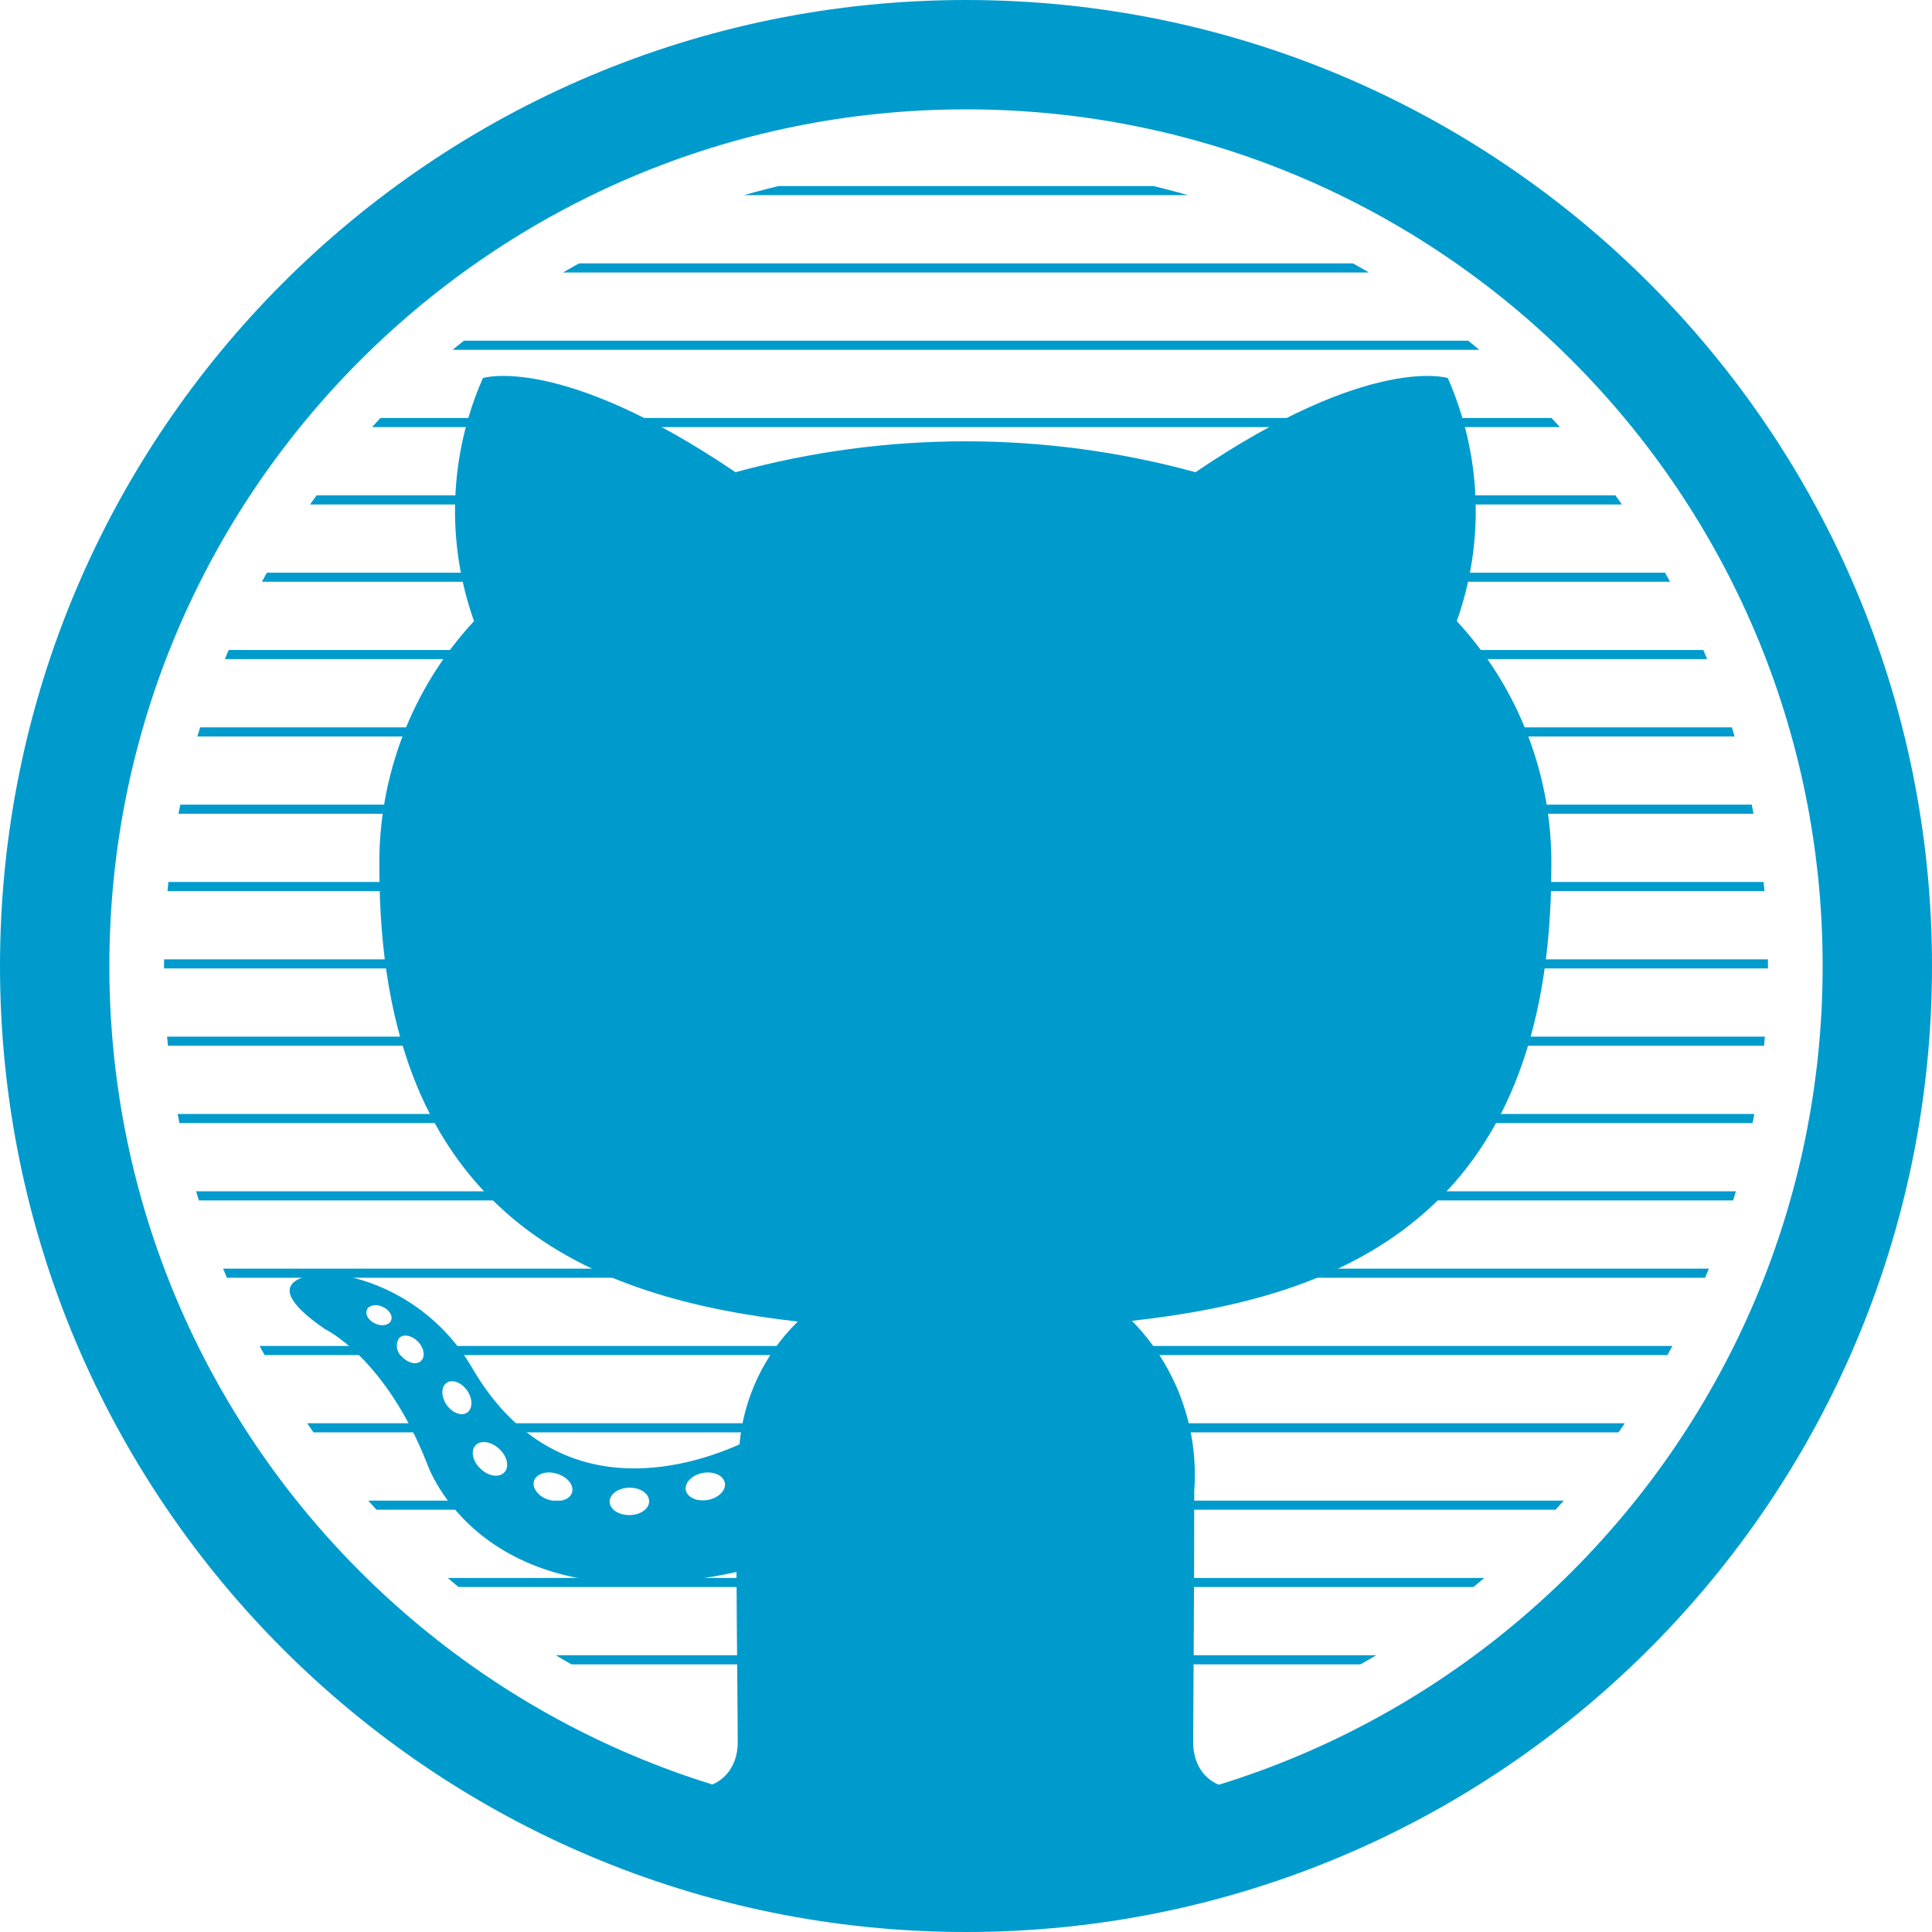
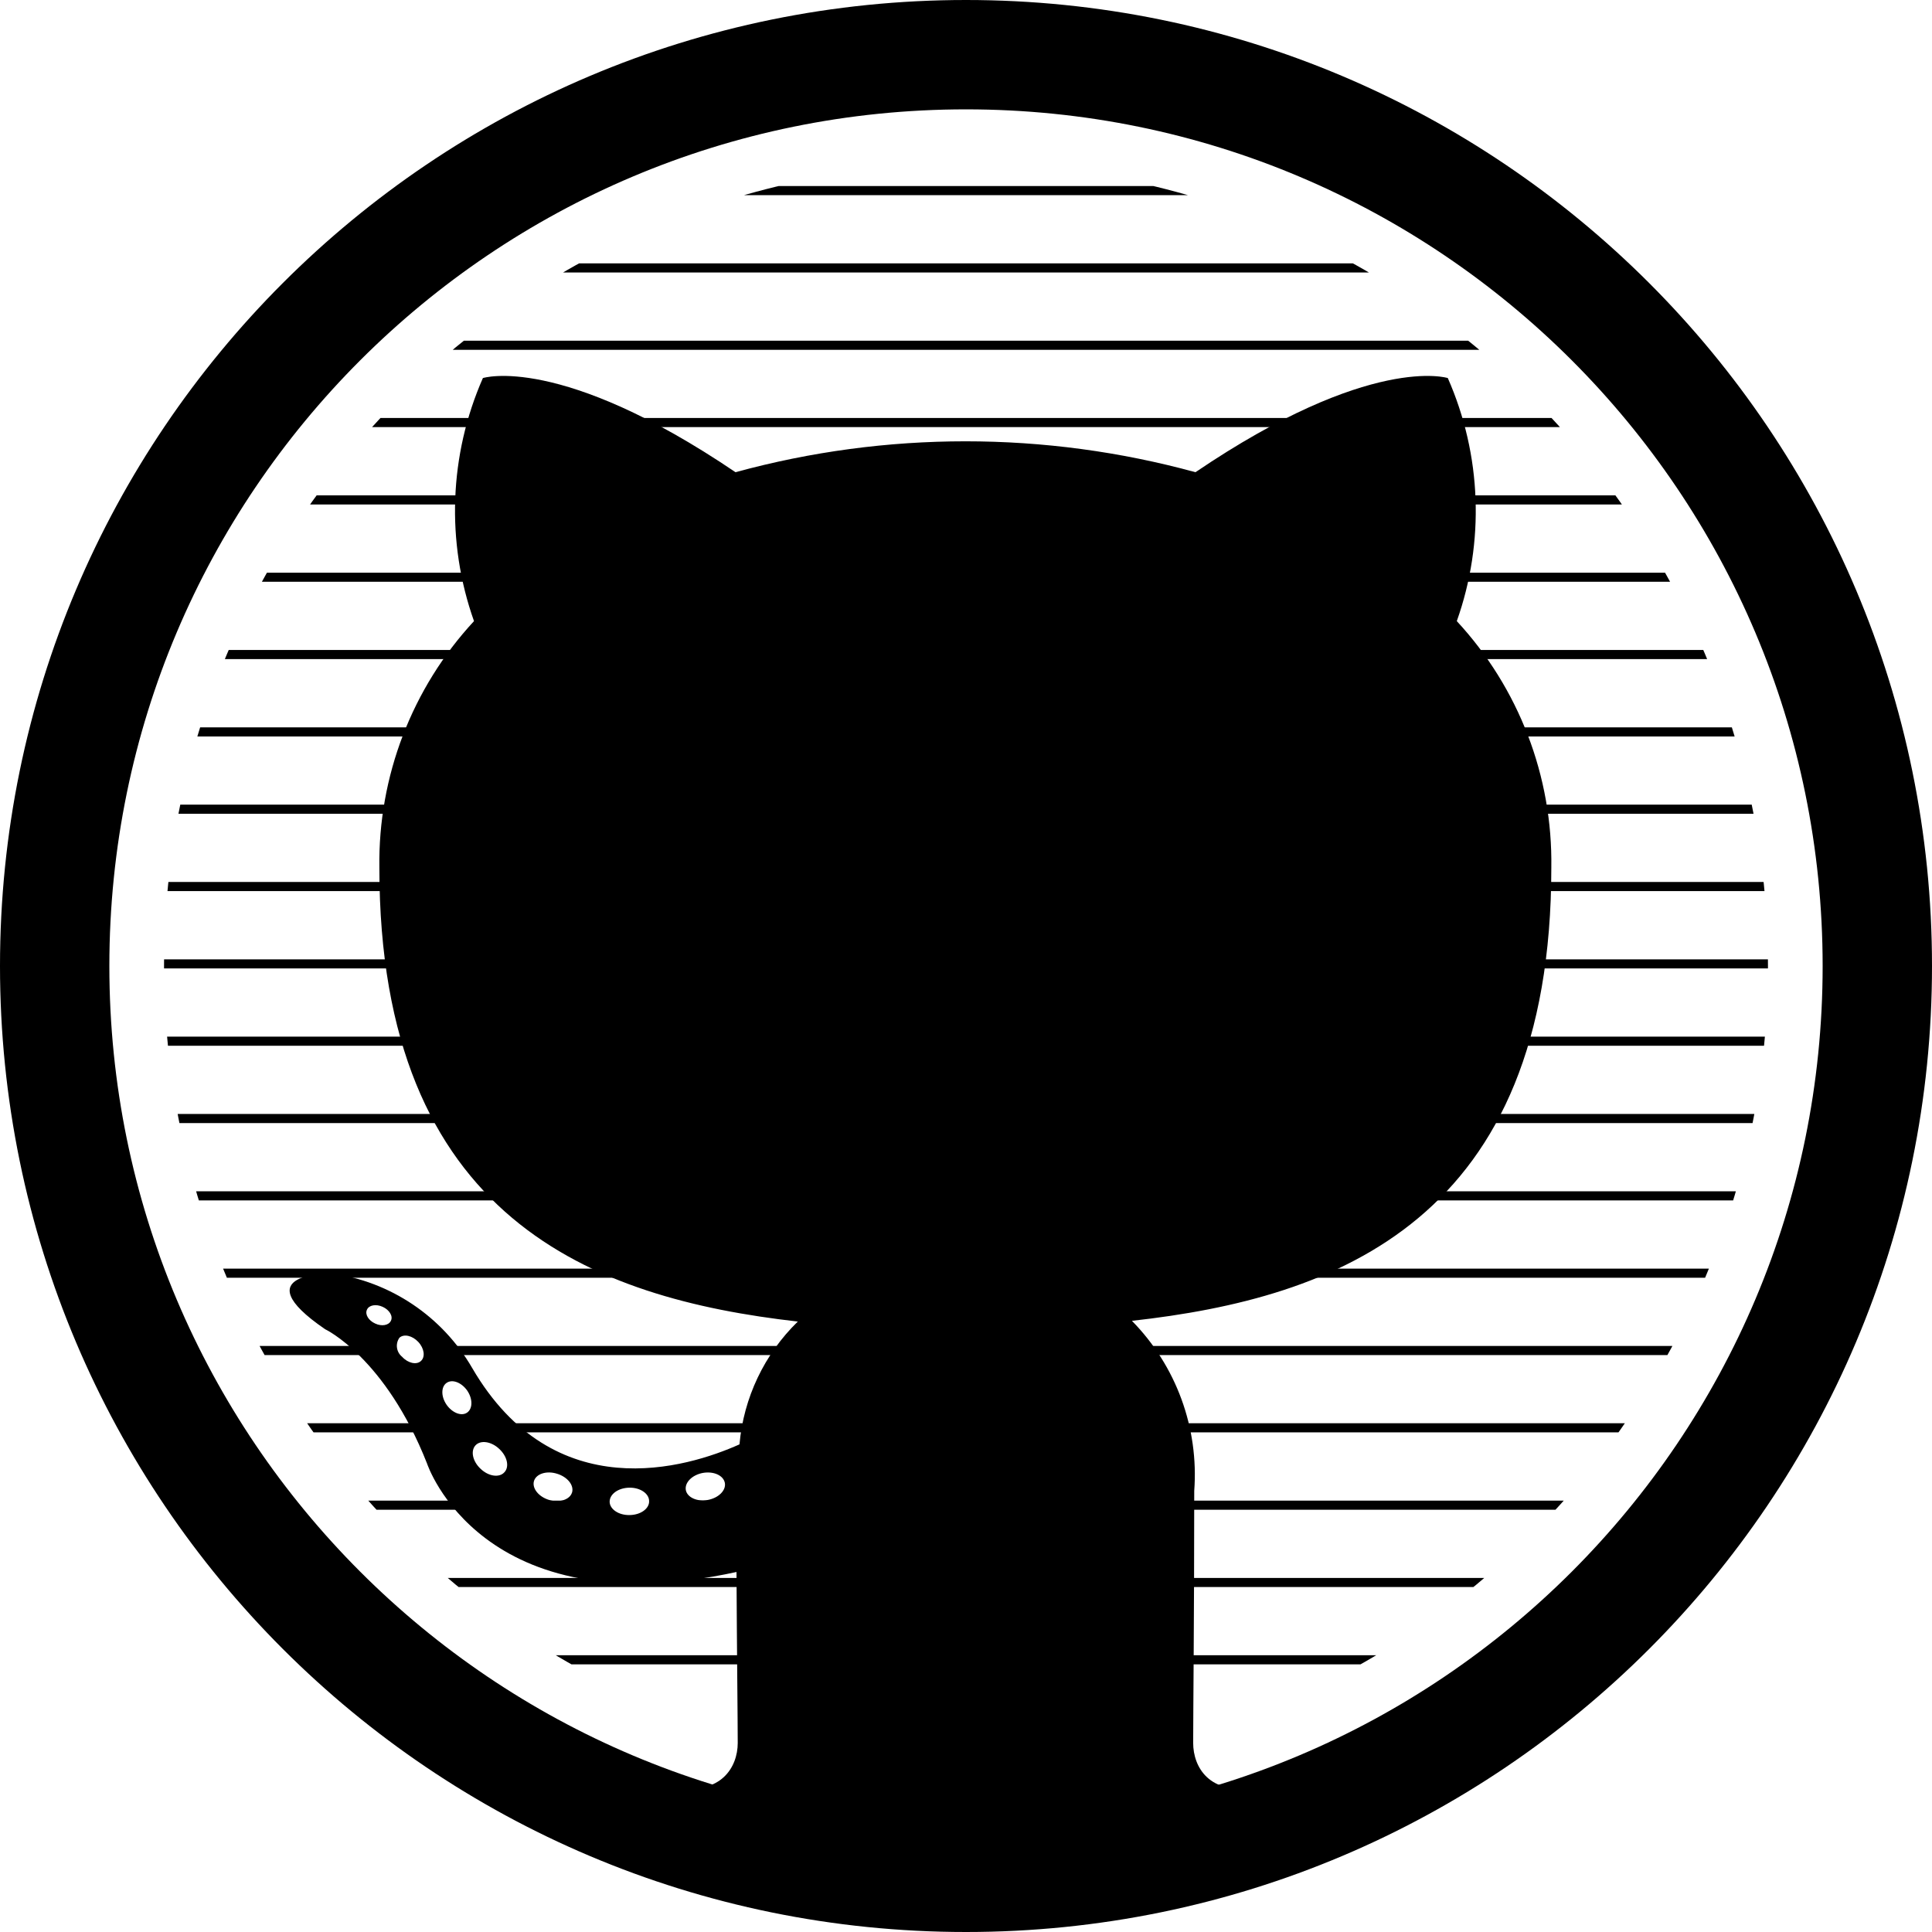
<svg xmlns="http://www.w3.org/2000/svg" viewBox="0 0 53 53">
  <defs>
    <clipPath id="a">
      <circle cx="26.5" cy="26.5" r="22" style="fill: none" />
    </clipPath>
  </defs>
  <g>
-     <circle cx="26.5" cy="26.5" r="25" style="fill: none;stroke: #009bcd;stroke-miterlimit: 10;stroke-width: 3px" />
+     <circle cx="26.5" cy="26.5" r="25" style="fill: none;stroke: currentColor;stroke-miterlimit: 10;stroke-width: 3px" />
    <g style="clip-path: url(#a)">
      <g>
-         <line x1="42.033" y1="45.533" x2="10.182" y2="45.533" style="fill: none;stroke: #009bcd;stroke-linecap: square;stroke-miterlimit: 10;stroke-width: 0.25px" />
-         <line x1="36.39" y1="49.776" x2="17.383" y2="49.776" style="fill: none;stroke: #009bcd;stroke-linecap: square;stroke-miterlimit: 10;stroke-width: 0.25px" />
-         <line x1="44.155" y1="43.412" x2="8.092" y2="43.412" style="fill: none;stroke: #009bcd;stroke-linecap: square;stroke-miterlimit: 10;stroke-width: 0.25px" />
-         <line x1="16.572" y1="41.291" x2="6.621" y2="41.291" style="fill: none;stroke: #009bcd;stroke-linecap: square;stroke-miterlimit: 10;stroke-width: 0.25px" />
-         <line x1="46.276" y1="41.291" x2="17.999" y2="41.291" style="fill: none;stroke: #009bcd;stroke-linecap: square;stroke-miterlimit: 10;stroke-width: 0.25px" />
-         <line x1="48.398" y1="39.169" x2="5.264" y2="39.169" style="fill: none;stroke: #009bcd;stroke-linecap: square;stroke-miterlimit: 10;stroke-width: 0.25px" />
-         <line x1="10.743" y1="37.048" x2="4.362" y2="37.048" style="fill: none;stroke: #009bcd;stroke-linecap: square;stroke-miterlimit: 10;stroke-width: 0.25px" />
-         <line x1="49.11" y1="37.048" x2="11.859" y2="37.048" style="fill: none;stroke: #009bcd;stroke-linecap: square;stroke-miterlimit: 10;stroke-width: 0.25px" />
-         <line x1="49.817" y1="34.927" x2="3.138" y2="34.927" style="fill: none;stroke: #009bcd;stroke-linecap: square;stroke-miterlimit: 10;stroke-width: 0.25px" />
-         <line x1="50.523" y1="32.806" x2="2.43" y2="32.806" style="fill: none;stroke: #009bcd;stroke-linecap: square;stroke-miterlimit: 10;stroke-width: 0.25px" />
-         <line x1="51.23" y1="30.684" x2="1.723" y2="30.684" style="fill: none;stroke: #009bcd;stroke-linecap: square;stroke-miterlimit: 10;stroke-width: 0.25px" />
-         <line x1="51.226" y1="28.563" x2="1.728" y2="28.563" style="fill: none;stroke: #009bcd;stroke-linecap: square;stroke-miterlimit: 10;stroke-width: 0.25px" />
-         <line x1="51.23" y1="26.442" x2="1.723" y2="26.442" style="fill: none;stroke: #009bcd;stroke-linecap: square;stroke-miterlimit: 10;stroke-width: 0.25px" />
-         <line x1="51.226" y1="24.32" x2="1.728" y2="24.32" style="fill: none;stroke: #009bcd;stroke-linecap: square;stroke-miterlimit: 10;stroke-width: 0.25px" />
-         <line x1="51.23" y1="22.199" x2="1.723" y2="22.199" style="fill: none;stroke: #009bcd;stroke-linecap: square;stroke-miterlimit: 10;stroke-width: 0.25px" />
-         <line x1="50.524" y1="20.078" x2="2.43" y2="20.078" style="fill: none;stroke: #009bcd;stroke-linecap: square;stroke-miterlimit: 10;stroke-width: 0.25px" />
-         <line x1="49.857" y1="17.956" x2="3.137" y2="17.956" style="fill: none;stroke: #009bcd;stroke-linecap: square;stroke-miterlimit: 10;stroke-width: 0.25px" />
-         <line x1="49.153" y1="15.835" x2="3.844" y2="15.835" style="fill: none;stroke: #009bcd;stroke-linecap: square;stroke-miterlimit: 10;stroke-width: 0.25px" />
-         <line x1="48.403" y1="13.714" x2="4.788" y2="13.714" style="fill: none;stroke: #009bcd;stroke-linecap: square;stroke-miterlimit: 10;stroke-width: 0.25px" />
-         <line x1="47.008" y1="11.592" x2="6.91" y2="11.592" style="fill: none;stroke: #009bcd;stroke-linecap: square;stroke-miterlimit: 10;stroke-width: 0.25px" />
-         <line x1="44.89" y1="9.471" x2="9.031" y2="9.471" style="fill: none;stroke: #009bcd;stroke-linecap: square;stroke-miterlimit: 10;stroke-width: 0.25px" />
-         <line x1="42.741" y1="7.35" x2="11.152" y2="7.35" style="fill: none;stroke: #009bcd;stroke-linecap: square;stroke-miterlimit: 10;stroke-width: 0.25px" />
-         <line x1="39.922" y1="5.228" x2="13.273" y2="5.228" style="fill: none;stroke: #009bcd;stroke-linecap: square;stroke-miterlimit: 10;stroke-width: 0.25px" />
-         <line x1="34.727" y1="3.107" x2="16.564" y2="3.107" style="fill: none;stroke: #009bcd;stroke-linecap: square;stroke-miterlimit: 10;stroke-width: 0.25px" />
+         <line x1="42.033" y1="45.533" x2="10.182" y2="45.533" style="fill: none;stroke: currentColor;stroke-linecap: square;stroke-miterlimit: 10;stroke-width: 0.25px" />
+         <line x1="36.39" y1="49.776" x2="17.383" y2="49.776" style="fill: none;stroke: currentColor;stroke-linecap: square;stroke-miterlimit: 10;stroke-width: 0.25px" />
+         <line x1="44.155" y1="43.412" x2="8.092" y2="43.412" style="fill: none;stroke: currentColor;stroke-linecap: square;stroke-miterlimit: 10;stroke-width: 0.25px" />
+         <line x1="16.572" y1="41.291" x2="6.621" y2="41.291" style="fill: none;stroke: currentColor;stroke-linecap: square;stroke-miterlimit: 10;stroke-width: 0.25px" />
+         <line x1="46.276" y1="41.291" x2="17.999" y2="41.291" style="fill: none;stroke: currentColor;stroke-linecap: square;stroke-miterlimit: 10;stroke-width: 0.25px" />
+         <line x1="48.398" y1="39.169" x2="5.264" y2="39.169" style="fill: none;stroke: currentColor;stroke-linecap: square;stroke-miterlimit: 10;stroke-width: 0.25px" />
+         <line x1="10.743" y1="37.048" x2="4.362" y2="37.048" style="fill: none;stroke: currentColor;stroke-linecap: square;stroke-miterlimit: 10;stroke-width: 0.25px" />
+         <line x1="49.11" y1="37.048" x2="11.859" y2="37.048" style="fill: none;stroke: currentColor;stroke-linecap: square;stroke-miterlimit: 10;stroke-width: 0.25px" />
+         <line x1="49.817" y1="34.927" x2="3.138" y2="34.927" style="fill: none;stroke: currentColor;stroke-linecap: square;stroke-miterlimit: 10;stroke-width: 0.25px" />
+         <line x1="50.523" y1="32.806" x2="2.43" y2="32.806" style="fill: none;stroke: currentColor;stroke-linecap: square;stroke-miterlimit: 10;stroke-width: 0.25px" />
+         <line x1="51.23" y1="30.684" x2="1.723" y2="30.684" style="fill: none;stroke: currentColor;stroke-linecap: square;stroke-miterlimit: 10;stroke-width: 0.25px" />
+         <line x1="51.226" y1="28.563" x2="1.728" y2="28.563" style="fill: none;stroke: currentColor;stroke-linecap: square;stroke-miterlimit: 10;stroke-width: 0.25px" />
+         <line x1="51.23" y1="26.442" x2="1.723" y2="26.442" style="fill: none;stroke: currentColor;stroke-linecap: square;stroke-miterlimit: 10;stroke-width: 0.25px" />
+         <line x1="51.226" y1="24.32" x2="1.728" y2="24.32" style="fill: none;stroke: currentColor;stroke-linecap: square;stroke-miterlimit: 10;stroke-width: 0.25px" />
+         <line x1="51.23" y1="22.199" x2="1.723" y2="22.199" style="fill: none;stroke: currentColor;stroke-linecap: square;stroke-miterlimit: 10;stroke-width: 0.25px" />
+         <line x1="50.524" y1="20.078" x2="2.43" y2="20.078" style="fill: none;stroke: currentColor;stroke-linecap: square;stroke-miterlimit: 10;stroke-width: 0.25px" />
+         <line x1="49.857" y1="17.956" x2="3.137" y2="17.956" style="fill: none;stroke: currentColor;stroke-linecap: square;stroke-miterlimit: 10;stroke-width: 0.25px" />
+         <line x1="49.153" y1="15.835" x2="3.844" y2="15.835" style="fill: none;stroke: currentColor;stroke-linecap: square;stroke-miterlimit: 10;stroke-width: 0.25px" />
+         <line x1="48.403" y1="13.714" x2="4.788" y2="13.714" style="fill: none;stroke: currentColor;stroke-linecap: square;stroke-miterlimit: 10;stroke-width: 0.25px" />
+         <line x1="47.008" y1="11.592" x2="6.91" y2="11.592" style="fill: none;stroke: currentColor;stroke-linecap: square;stroke-miterlimit: 10;stroke-width: 0.25px" />
+         <line x1="44.89" y1="9.471" x2="9.031" y2="9.471" style="fill: none;stroke: currentColor;stroke-linecap: square;stroke-miterlimit: 10;stroke-width: 0.25px" />
+         <line x1="42.741" y1="7.35" x2="11.152" y2="7.35" style="fill: none;stroke: currentColor;stroke-linecap: square;stroke-miterlimit: 10;stroke-width: 0.25px" />
+         <line x1="39.922" y1="5.228" x2="13.273" y2="5.228" style="fill: none;stroke: currentColor;stroke-linecap: square;stroke-miterlimit: 10;stroke-width: 0.25px" />
+         <line x1="34.727" y1="3.107" x2="16.564" y2="3.107" style="fill: none;stroke: currentColor;stroke-linecap: square;stroke-miterlimit: 10;stroke-width: 0.25px" />
      </g>
    </g>
-     <path d="M32.732,47.814c0-.83.029-3.543.029-6.914a6.022,6.022,0,0,0-1.709-4.666c5.61-.624,11.505-2.755,11.505-12.432a9.732,9.732,0,0,0-2.593-6.763,9.042,9.042,0,0,0-.247-6.668s-2.113-.677-6.922,2.583a23.899,23.899,0,0,0-12.618,0c-4.815-3.26-6.93-2.583-6.93-2.583a9.053,9.053,0,0,0-.244,6.668,9.751,9.751,0,0,0-2.596,6.763c0,9.654,5.883,11.815,11.479,12.452a5.366,5.366,0,0,0-1.6,3.369c-1.438.644-5.085,1.757-7.332-2.094a5.295,5.295,0,0,0-3.862-2.596S6.633,34.9,8.919,36.464c0,0,1.651.774,2.797,3.687,0,0,1.479,4.497,8.488,2.973.011,2.105.034,4.09.034,4.691,0,.661-.458,1.434-1.7,1.214a25.187,25.187,0,0,0,15.894-.002C33.18,49.254,32.732,48.479,32.732,47.814ZM10.724,36.231c-.056.126-.252.163-.432.077-.183-.082-.285-.253-.226-.378.054-.129.252-.164.434-.079C10.683,35.934,10.787,36.106,10.724,36.231Zm.822,1.106c-.12.111-.355.06-.514-.116a.385.385,0,0,1-.074-.524c.124-.111.352-.059.517.116C11.64,36.991,11.672,37.225,11.546,37.337Zm1.267,1.415c-.154.107-.407.007-.563-.217-.154-.224-.154-.493.003-.6s.405-.011.563.211C12.971,38.373,12.971,38.642,12.814,38.752Zm1.021,1.639c-.138.152-.432.111-.648-.096-.22-.203-.282-.491-.143-.644s.435-.11.652.096C13.915,39.95,13.982,40.24,13.834,40.391Zm1.858.553c-.061.197-.344.287-.63.203-.285-.086-.471-.318-.414-.517.059-.199.344-.292.631-.202C15.565,40.514,15.752,40.743,15.693,40.944Zm1.58.618c-.301.007-.545-.161-.548-.365,0-.21.237-.38.538-.386.3-.006.545.161.545.368C17.815,41.386,17.573,41.559,17.273,41.562Zm2.142-.414c-.292.054-.563-.071-.6-.272-.036-.208.176-.416.468-.47.298-.052.565.07.603.276C19.921,40.885,19.713,41.093,19.416,41.148Z" style="fill: #009bcd" />
+     <path d="M32.732,47.814c0-.83.029-3.543.029-6.914a6.022,6.022,0,0,0-1.709-4.666c5.61-.624,11.505-2.755,11.505-12.432a9.732,9.732,0,0,0-2.593-6.763,9.042,9.042,0,0,0-.247-6.668s-2.113-.677-6.922,2.583a23.899,23.899,0,0,0-12.618,0c-4.815-3.26-6.93-2.583-6.93-2.583a9.053,9.053,0,0,0-.244,6.668,9.751,9.751,0,0,0-2.596,6.763c0,9.654,5.883,11.815,11.479,12.452a5.366,5.366,0,0,0-1.6,3.369c-1.438.644-5.085,1.757-7.332-2.094a5.295,5.295,0,0,0-3.862-2.596S6.633,34.9,8.919,36.464c0,0,1.651.774,2.797,3.687,0,0,1.479,4.497,8.488,2.973.011,2.105.034,4.09.034,4.691,0,.661-.458,1.434-1.7,1.214a25.187,25.187,0,0,0,15.894-.002C33.18,49.254,32.732,48.479,32.732,47.814ZM10.724,36.231c-.056.126-.252.163-.432.077-.183-.082-.285-.253-.226-.378.054-.129.252-.164.434-.079C10.683,35.934,10.787,36.106,10.724,36.231Zm.822,1.106c-.12.111-.355.06-.514-.116a.385.385,0,0,1-.074-.524c.124-.111.352-.059.517.116C11.64,36.991,11.672,37.225,11.546,37.337Zm1.267,1.415c-.154.107-.407.007-.563-.217-.154-.224-.154-.493.003-.6s.405-.011.563.211C12.971,38.373,12.971,38.642,12.814,38.752Zm1.021,1.639c-.138.152-.432.111-.648-.096-.22-.203-.282-.491-.143-.644s.435-.11.652.096C13.915,39.95,13.982,40.24,13.834,40.391Zm1.858.553c-.061.197-.344.287-.63.203-.285-.086-.471-.318-.414-.517.059-.199.344-.292.631-.202C15.565,40.514,15.752,40.743,15.693,40.944Zm1.58.618c-.301.007-.545-.161-.548-.365,0-.21.237-.38.538-.386.3-.006.545.161.545.368C17.815,41.386,17.573,41.559,17.273,41.562Zm2.142-.414c-.292.054-.563-.071-.6-.272-.036-.208.176-.416.468-.47.298-.052.565.07.603.276C19.921,40.885,19.713,41.093,19.416,41.148Z" style="fill: currentColor" />
  </g>
</svg>
